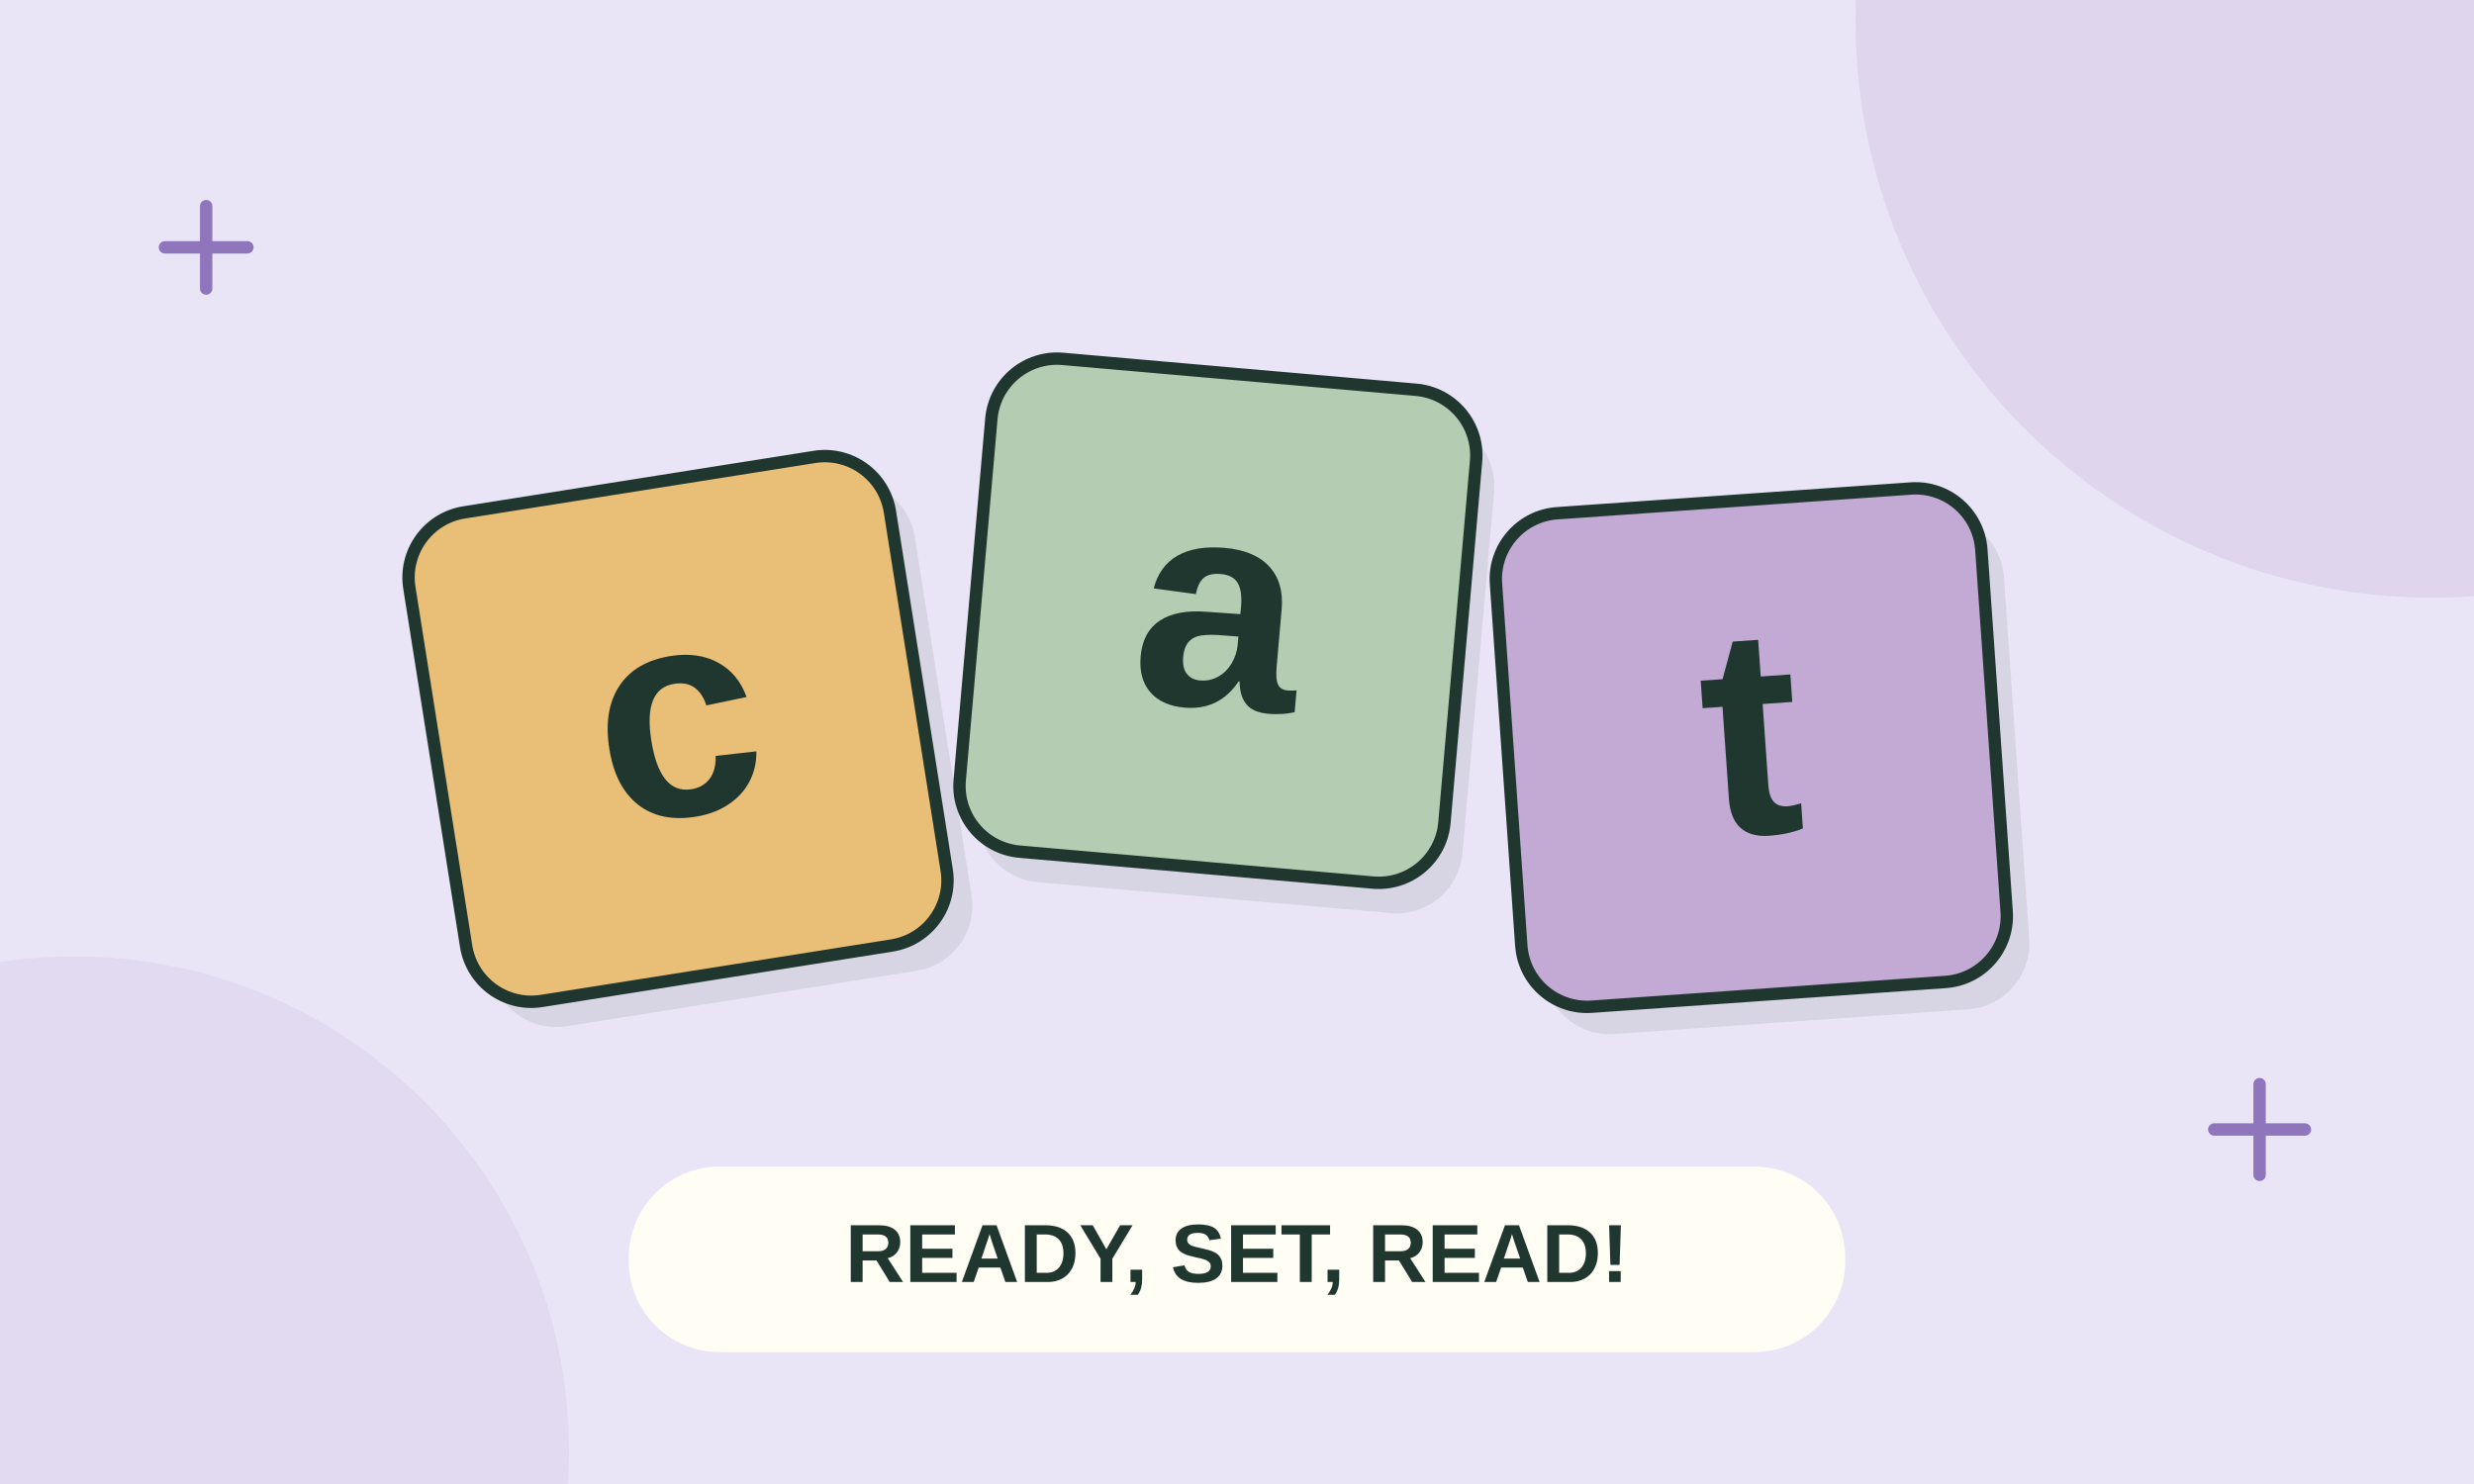
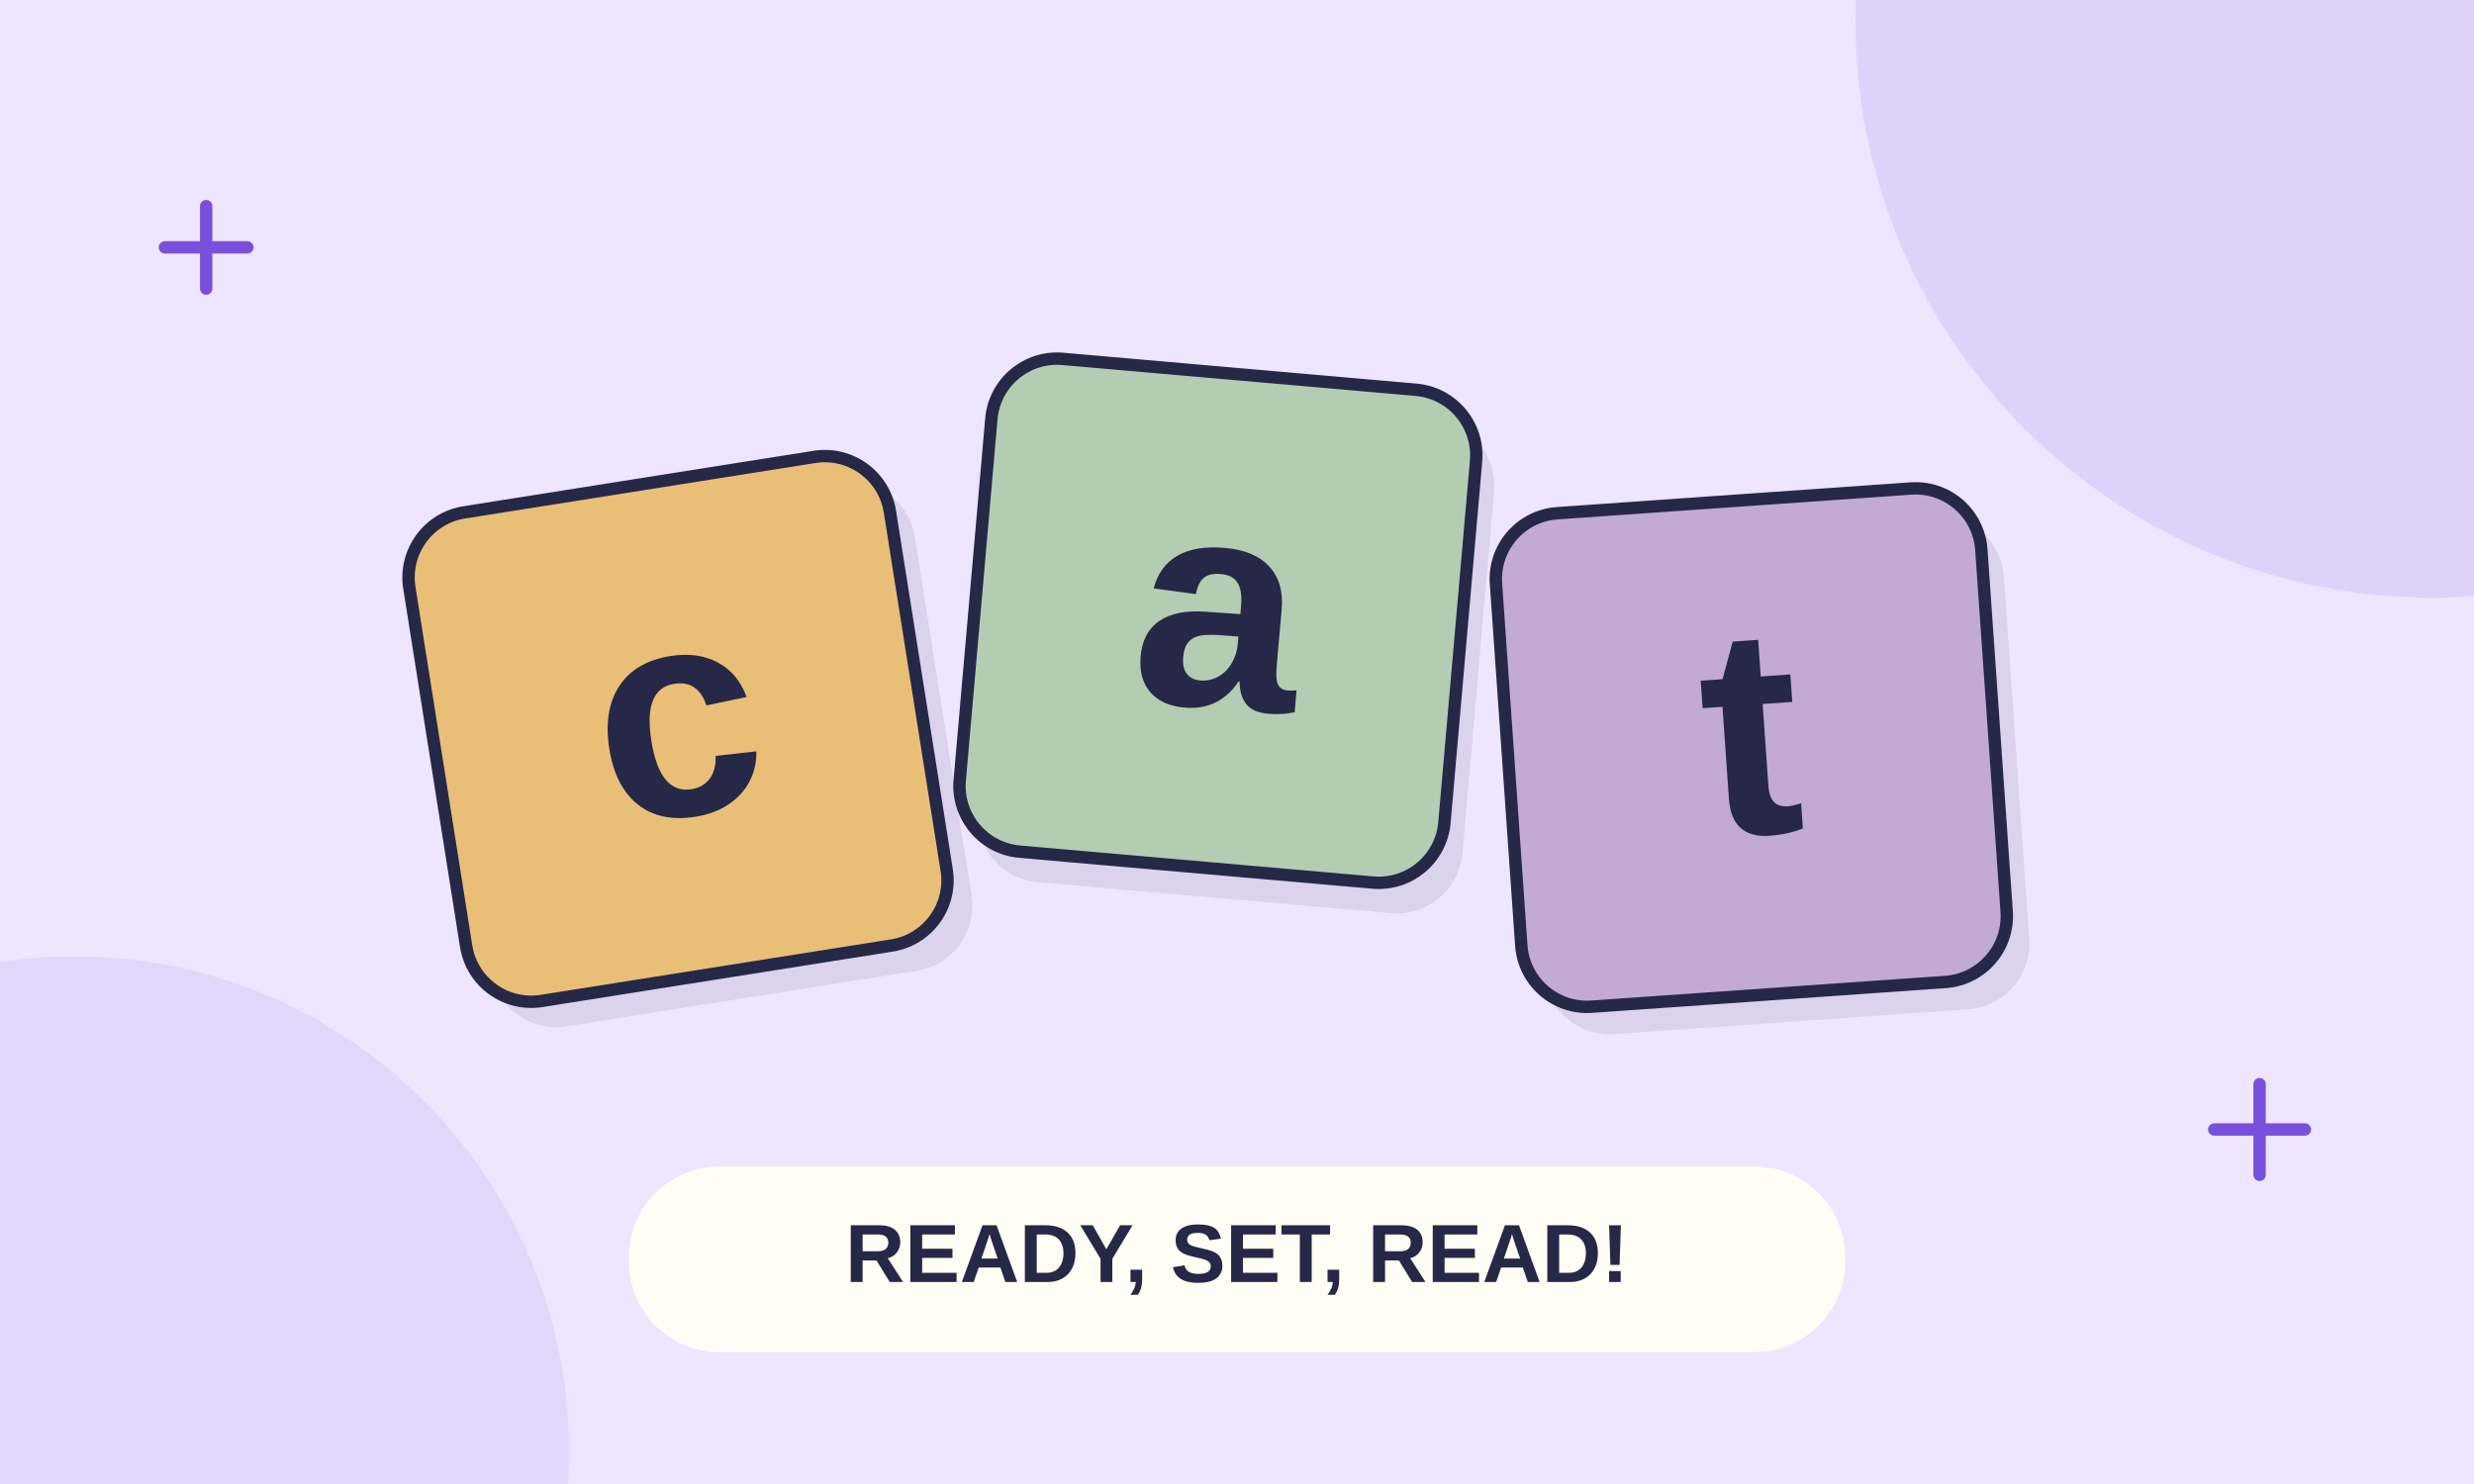
<svg xmlns="http://www.w3.org/2000/svg" width="600" height="360" viewBox="0 0 600 360">
-   <rect width="600" height="360" fill="#eae5f6" />
-   <circle cx="590" cy="5" r="140" fill="#8f76bc20" stroke="none" stroke-width="2" />
-   <circle cx="18" cy="352" r="120" fill="#8f76bc18" stroke="none" stroke-width="2" />
-   <path d="M40 60h20m-10-10v20 M537 274h22m-11-11v22" fill="none" stroke="#8f76bc" stroke-width="3" stroke-linecap="round" stroke-linejoin="round" />
+   <rect width="600" height="360" fill="#eee5ff" />
+   <circle cx="590" cy="5" r="140" fill="#7950db20" stroke="none" stroke-width="2" />
+   <circle cx="18" cy="352" r="120" fill="#7950db18" stroke="none" stroke-width="2" />
+   <path d="M40 60h20m-10-10v20 M537 274h22m-11-11v22" fill="none" stroke="#7950db" stroke-width="3" stroke-linecap="round" stroke-linejoin="round" />
  <g transform="translate(170 180) rotate(-9)">
-     <rect x="-59" y="-57" width="118" height="120" rx="16" fill="#20372f18" stroke="none" stroke-width="2" />
-     <rect x="-64" y="-64" width="118" height="120" rx="16" fill="#e9bf77" stroke="#20372f" stroke-width="3" />
-     <text x="-5" y="17" text-anchor="middle" font-family="Arial, sans-serif" font-size="72" font-weight="800" fill="#20372f">c</text>
+     <rect x="-59" y="-57" width="118" height="120" rx="16" fill="#25284718" stroke="none" stroke-width="2" />
+     <rect x="-64" y="-64" width="118" height="120" rx="16" fill="#e9bf77" stroke="#252847" stroke-width="3" />
+     <text x="-5" y="17" text-anchor="middle" font-family="Arial, sans-serif" font-size="72" font-weight="800" fill="#252847">c</text>
  </g>
  <g transform="translate(300 155) rotate(5)">
-     <rect x="-59" y="-57" width="118" height="120" rx="16" fill="#20372f18" stroke="none" stroke-width="2" />
-     <rect x="-64" y="-64" width="118" height="120" rx="16" fill="#b4cdb2" stroke="#20372f" stroke-width="3" />
-     <text x="-5" y="17" text-anchor="middle" font-family="Arial, sans-serif" font-size="72" font-weight="800" fill="#20372f">a</text>
+     <rect x="-59" y="-57" width="118" height="120" rx="16" fill="#25284718" stroke="none" stroke-width="2" />
+     <rect x="-64" y="-64" width="118" height="120" rx="16" fill="#b4cdb2" stroke="#252847" stroke-width="3" />
+     <text x="-5" y="17" text-anchor="middle" font-family="Arial, sans-serif" font-size="72" font-weight="800" fill="#252847">a</text>
  </g>
  <g transform="translate(430 185) rotate(-4)">
-     <rect x="-59" y="-57" width="118" height="120" rx="16" fill="#20372f18" stroke="none" stroke-width="2" />
-     <rect x="-64" y="-64" width="118" height="120" rx="16" fill="#c2aad4" stroke="#20372f" stroke-width="3" />
-     <text x="-5" y="17" text-anchor="middle" font-family="Arial, sans-serif" font-size="72" font-weight="800" fill="#20372f">t</text>
+     <rect x="-59" y="-57" width="118" height="120" rx="16" fill="#25284718" stroke="none" stroke-width="2" />
+     <rect x="-64" y="-64" width="118" height="120" rx="16" fill="#c2aad4" stroke="#252847" stroke-width="3" />
+     <text x="-5" y="17" text-anchor="middle" font-family="Arial, sans-serif" font-size="72" font-weight="800" fill="#252847">t</text>
  </g>
  <rect x="152.5" y="283" width="295" height="45" rx="22" fill="#fffdf4" stroke="none" stroke-width="2" />
-   <text x="300" y="311" text-anchor="middle" font-family="Arial, sans-serif" font-size="20" font-weight="800" fill="#20372f">READY, SET, READ!</text>
+   <text x="300" y="311" text-anchor="middle" font-family="Arial, sans-serif" font-size="20" font-weight="800" fill="#252847">READY, SET, READ!</text>
</svg>
